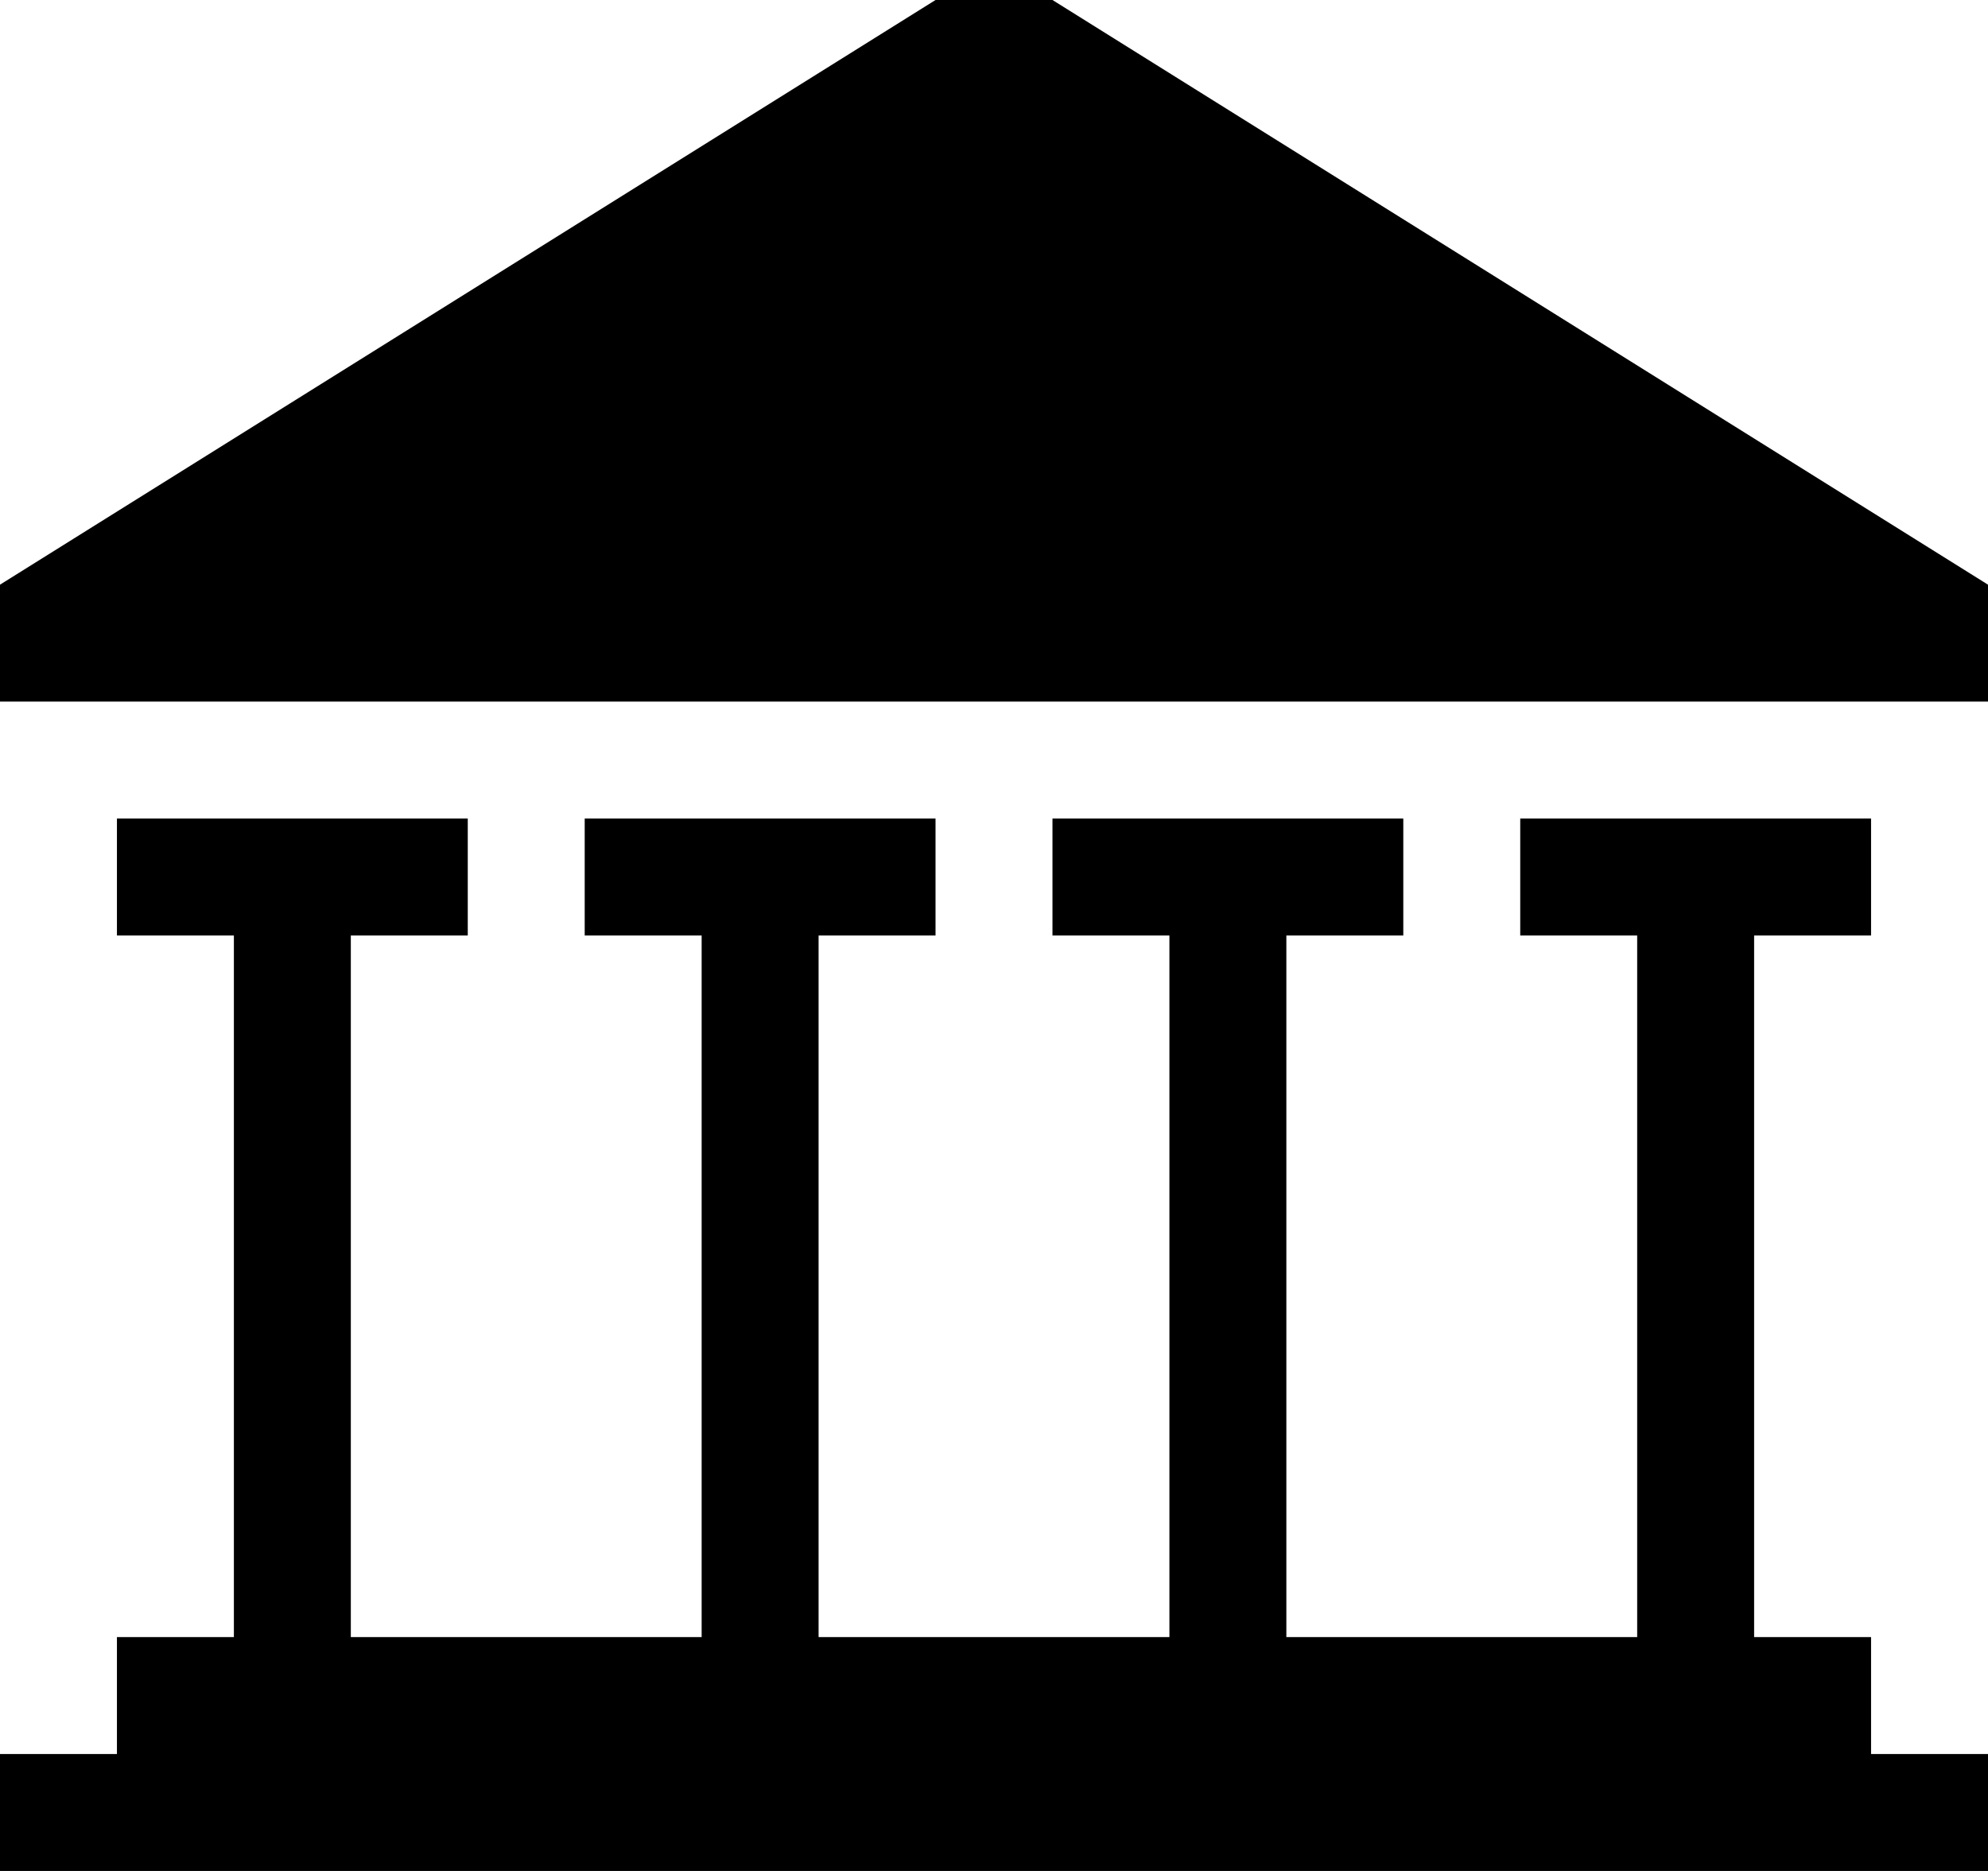
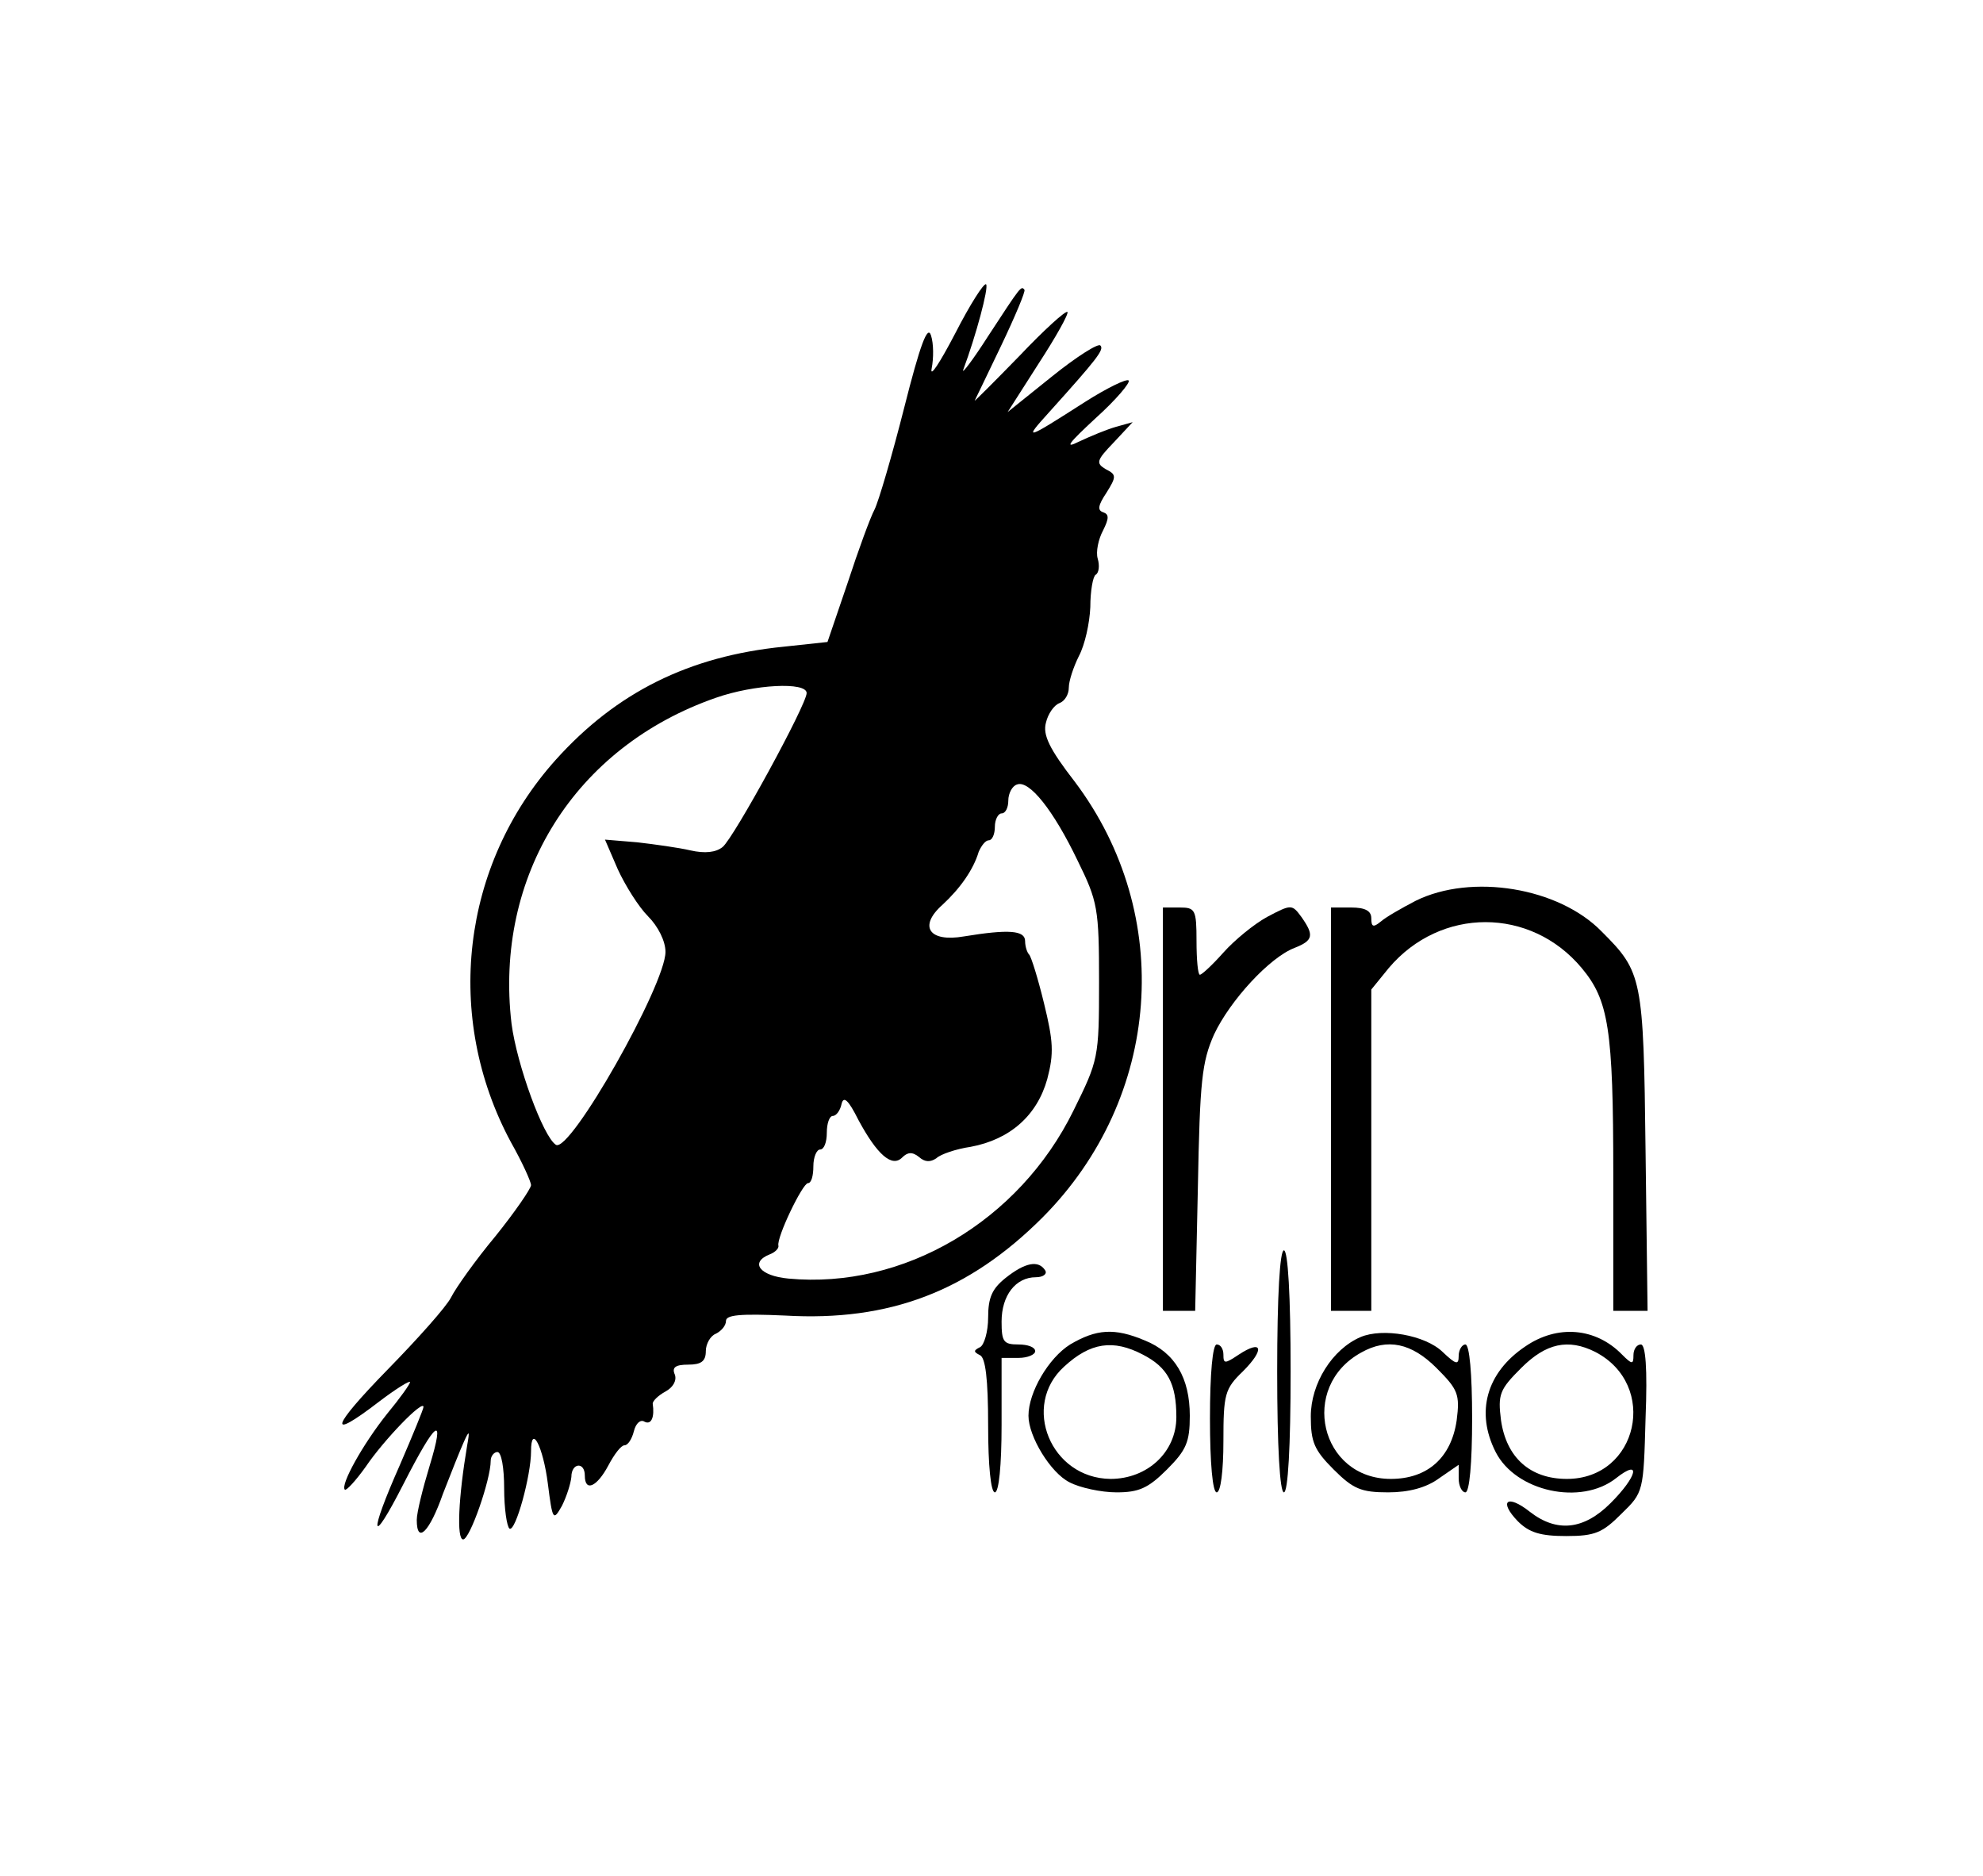
- <svg xmlns="http://www.w3.org/2000/svg" version="1.1" width="34" height="32" viewBox="0 0 34 32">
-   <path d="M32 30v-2h-2v-12h2v-2h-6v2h2v12h-6v-12h2v-2h-6v2h2v12h-6v-12h2v-2h-6v2h2v12h-6v-12h2v-2h-6v2h2v12h-2v2h-2v2h34v-2h-2z" />
-   <path d="M16 0h2l16 10v2h-34v-2l16-10z" />
+ <svg xmlns="http://www.w3.org/2000/svg" version="1.0" width="295pt" height="279pt" viewBox="0 0 295 279" preserveAspectRatio="xMidYMid meet">
+   <g transform="translate(0,279) scale(0.1,-0.1)" fill="#000000" stroke="none">
+     <path d="M1421 2294 c-23 -44 -38 -67 -35 -52 3 15 3 37 -1 49 -5 16 -16 -13 -40 -108 -18 -71 -38 -139 -44 -151 -6 -11 -24 -60 -40 -109 l-30 -88 -65 -7 c-141 -14 -249 -68 -339 -168 -141 -157 -167 -383 -67 -569 17 -30 30 -59 30 -64 0 -5 -24 -40 -53 -76 -30 -36 -59 -77 -66 -91 -7 -14 -50 -62 -94 -107 -85 -87 -91 -108 -13 -48 25 19 46 32 46 29 0 -3 -15 -24 -34 -47 -36 -45 -70 -106 -63 -113 2 -2 16 13 31 34 27 40 86 101 86 89 0 -3 -16 -42 -35 -86 -47 -106 -44 -125 5 -29 49 96 63 106 39 27 -10 -33 -19 -69 -19 -80 0 -37 19 -18 39 39 12 31 26 66 31 77 8 18 9 17 5 -5 -13 -77 -16 -140 -6 -140 10 0 41 89 41 117 0 7 5 13 10 13 6 0 10 -24 10 -54 0 -30 4 -57 8 -60 9 -5 32 79 32 115 0 42 18 7 25 -48 7 -55 8 -56 21 -33 7 14 13 33 14 43 0 21 20 23 20 2 0 -25 18 -17 35 15 9 17 19 30 24 30 5 0 11 9 14 21 3 12 10 18 16 14 10 -5 15 7 12 27 0 4 8 12 19 18 11 6 17 16 14 25 -5 11 1 15 20 15 19 0 26 5 26 20 0 11 7 23 15 26 8 4 15 12 15 19 0 9 21 11 88 8 155 -9 273 36 383 146 177 178 197 450 48 648 -38 49 -48 70 -43 88 3 13 12 26 20 29 8 3 14 13 14 23 0 10 7 31 15 47 9 17 16 49 17 73 0 24 4 46 8 48 5 3 6 14 3 24 -3 10 1 29 8 42 9 18 9 24 0 27 -9 3 -7 11 5 29 15 24 15 27 -1 35 -15 9 -14 13 12 40 l28 30 -25 -7 c-14 -4 -38 -14 -55 -22 -22 -11 -16 -3 25 35 30 27 52 53 49 56 -3 3 -32 -11 -65 -32 -89 -57 -92 -58 -54 -16 72 80 83 94 77 100 -3 4 -36 -17 -72 -46 l-66 -53 46 72 c26 40 45 74 43 77 -3 2 -35 -27 -71 -65 -37 -38 -67 -68 -67 -67 0 0 18 37 39 81 21 44 37 82 35 84 -5 6 -5 6 -54 -69 -23 -36 -40 -58 -37 -50 19 51 38 122 34 127 -3 3 -24 -30 -46 -73z m-221 -535 c0 -17 -108 -215 -125 -229 -10 -8 -26 -10 -48 -5 -17 4 -53 9 -79 12 l-48 4 19 -44 c11 -24 31 -56 45 -70 15 -15 26 -37 26 -53 0 -49 -142 -300 -163 -287 -19 12 -58 119 -66 180 -26 220 94 412 304 485 57 20 135 24 135 7z m403 -249 c30 -61 32 -71 32 -181 0 -113 -1 -116 -38 -191 -81 -165 -253 -266 -424 -250 -43 4 -58 24 -28 36 8 3 14 9 13 13 -3 12 36 93 44 93 5 0 8 11 8 25 0 14 5 25 10 25 6 0 10 11 10 25 0 14 4 25 9 25 5 0 11 8 13 18 3 12 10 6 25 -24 28 -52 50 -71 65 -56 8 8 15 9 25 1 9 -8 17 -8 26 -2 6 6 30 14 51 17 59 11 99 47 114 101 10 38 9 56 -5 113 -9 37 -19 69 -22 72 -3 3 -6 12 -6 20 0 16 -24 18 -91 7 -52 -9 -68 15 -32 47 26 24 46 52 54 79 4 9 10 17 15 17 5 0 9 9 9 20 0 11 5 20 10 20 6 0 10 9 10 19 0 11 6 22 13 24 18 7 54 -38 90 -113z" />
+     <path d="M2106 1450 c-21 -11 -44 -24 -52 -31 -11 -9 -14 -8 -14 5 0 11 -9 16 -30 16 l-30 0 0 -300 0 -300 30 0 30 0 0 239 0 239 26 32 c77 91 211 91 287 0 40 -48 47 -90 47 -307 l0 -203 26 0 25 0 -3 238 c-3 258 -5 266 -65 326 -64 66 -194 87 -277 46z" />
+     <path d="M1730 1140 l0 -300 24 0 24 0 4 183 c3 160 6 187 24 228 24 51 83 115 120 129 28 11 29 19 10 46 -14 19 -15 19 -51 0 -20 -11 -49 -35 -65 -53 -16 -18 -32 -33 -35 -33 -3 0 -5 23 -5 50 0 47 -2 50 -25 50 l-25 0 0 -300z" />
+     <path d="M1900 750 c0 -113 4 -180 10 -180 6 0 10 67 10 180 0 113 -4 180 -10 180 -6 0 -10 -67 -10 -180z" />
+     <path d="M1496 889 c-20 -16 -26 -29 -26 -59 0 -21 -6 -41 -12 -44 -10 -5 -10 -7 0 -12 8 -4 12 -35 12 -105 0 -59 4 -99 10 -99 6 0 10 40 10 100 l0 100 25 0 c14 0 25 5 25 10 0 6 -11 10 -25 10 -22 0 -25 4 -25 34 0 39 21 66 51 66 11 0 17 5 14 10 -10 16 -30 12 -59 -11z" />
+     <path d="M1592 790 c-32 -20 -62 -71 -62 -106 0 -31 33 -85 61 -99 15 -8 47 -15 70 -15 33 0 47 6 75 34 29 29 34 41 34 80 0 56 -22 94 -67 112 -45 19 -72 17 -111 -6z m108 -15 c37 -19 50 -43 50 -93 0 -52 -43 -92 -98 -92 -89 1 -133 109 -69 167 39 36 73 41 117 18z" />
+     <path d="M2024 801 c-42 -18 -74 -69 -74 -118 0 -38 5 -50 34 -79 29 -29 41 -34 81 -34 31 0 57 7 76 21 l29 20 0 -20 c0 -12 5 -21 10 -21 6 0 10 43 10 110 0 67 -4 110 -10 110 -5 0 -10 -8 -10 -17 0 -14 -4 -13 -24 6 -26 25 -89 36 -122 22z m113 -46 c32 -32 35 -39 30 -78 -8 -55 -43 -87 -98 -87 -105 0 -137 137 -44 188 39 22 75 14 112 -23z" />
+     <path d="M2269 787 c-58 -39 -74 -98 -44 -157 30 -59 127 -80 179 -39 38 30 32 3 -8 -37 -40 -40 -80 -44 -120 -13 -34 27 -47 16 -18 -14 17 -17 34 -22 72 -22 43 0 54 5 82 33 33 32 33 33 36 142 3 75 0 110 -7 110 -6 0 -11 -7 -11 -16 0 -14 -2 -14 -17 1 -39 40 -96 45 -144 12z m104 -8 c95 -49 64 -189 -42 -189 -55 0 -90 32 -98 87 -5 39 -2 46 30 78 37 37 70 44 110 24z" />
+     <path d="M1800 680 c0 -67 4 -110 10 -110 6 0 10 32 10 76 0 70 2 78 29 104 33 33 29 48 -6 25 -21 -14 -23 -14 -23 0 0 8 -4 15 -10 15 -6 0 -10 -43 -10 -110z" />
+   </g>
</svg>
